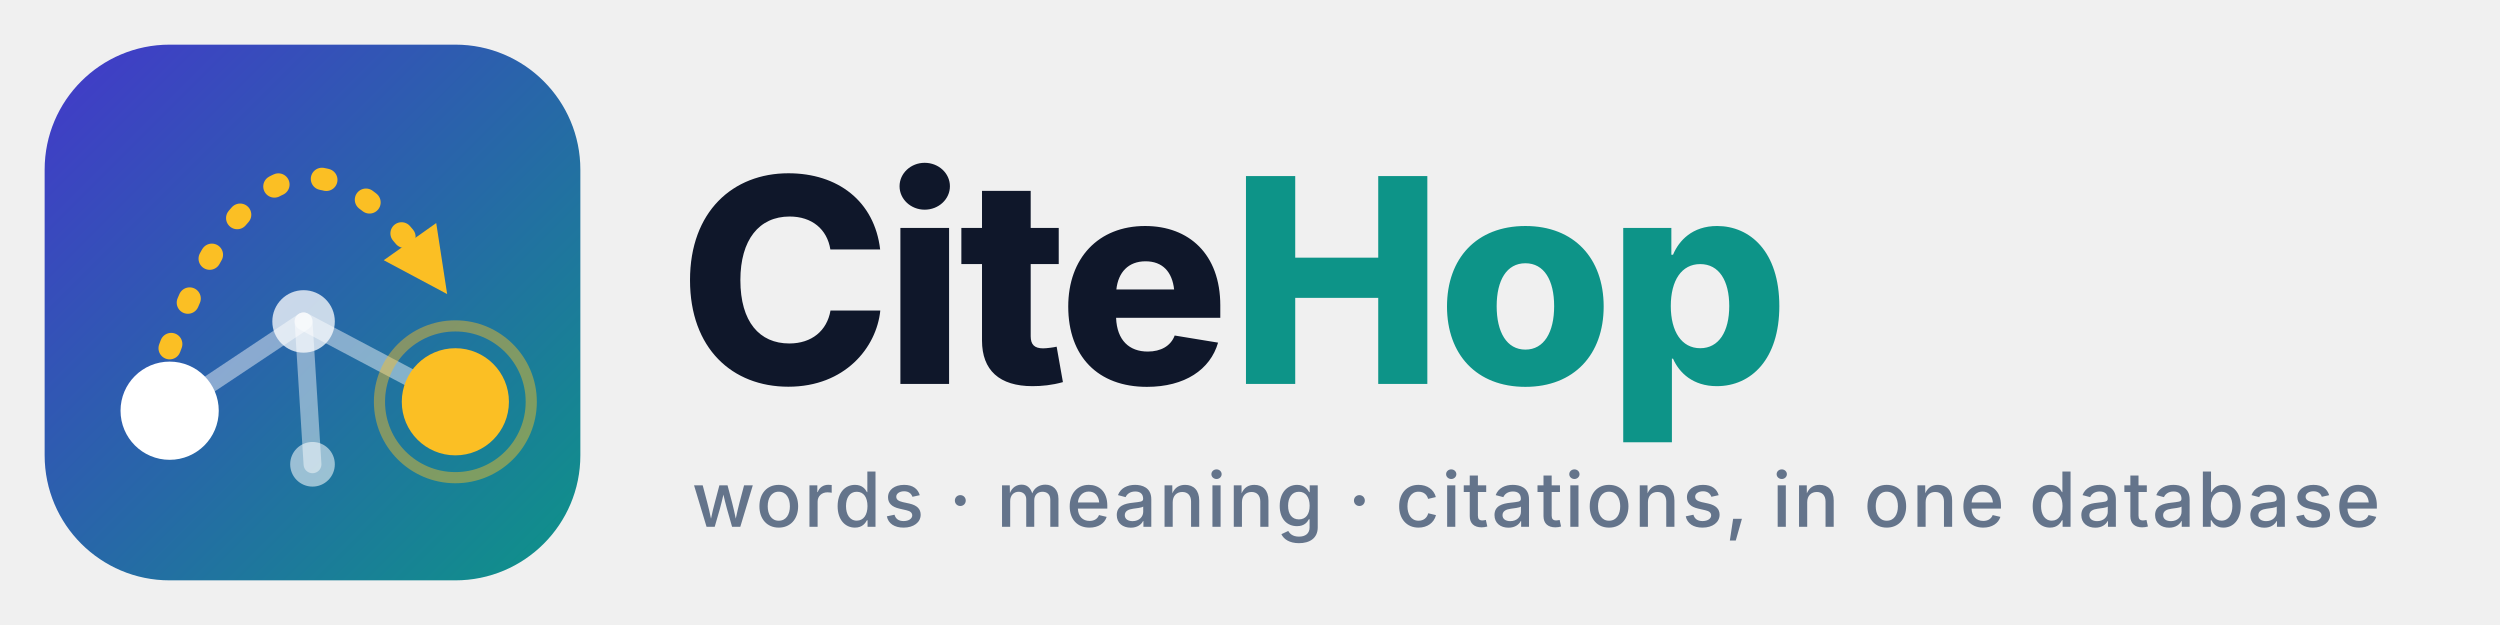
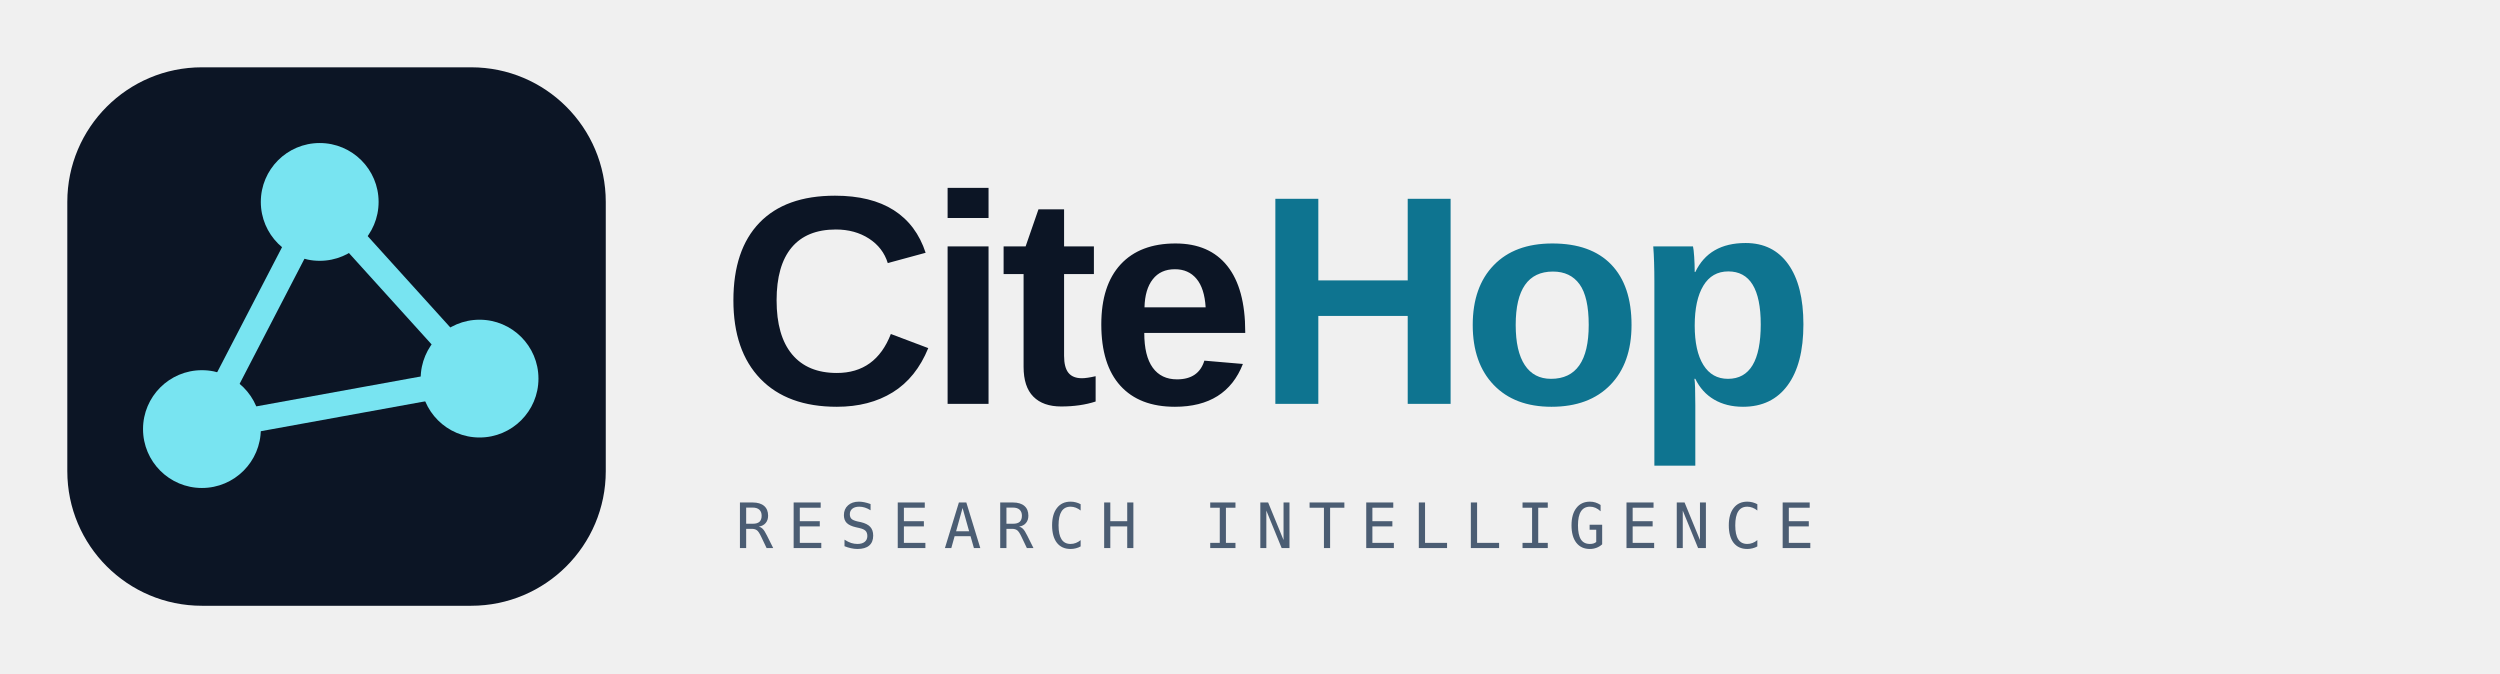
- <svg xmlns="http://www.w3.org/2000/svg" viewBox="0 0 560 140" width="560" height="140" role="img" aria-label="CiteHop">
-   <g transform="translate(10 10)">
-     <defs>
-       <linearGradient id="bg" x1="0" y1="0" x2="1" y2="1">
-         <stop offset="0" stop-color="#4338CA" />
-         <stop offset="1" stop-color="#0D9488" />
-       </linearGradient>
-       <marker id="tip" viewBox="0 0 10 10" refX="5" refY="5" markerWidth="3.6" markerHeight="3.6" orient="auto-start-reverse">
-         <path d="M1 1 L9 5 L1 9 Z" fill="#FBBF24" />
-       </marker>
-     </defs>
-     <rect width="120" height="120" rx="28" fill="url(#bg)" />
-     <g stroke="#FFFFFF" stroke-opacity="0.45" stroke-width="4" stroke-linecap="round">
-       <line x1="28" y1="82" x2="58" y2="62" />
-       <line x1="58" y1="62" x2="92" y2="80" />
-       <line x1="58" y1="62" x2="60" y2="94" />
+ <svg xmlns="http://www.w3.org/2000/svg" viewBox="0 0 520 140" width="520" height="140" fill="none" role="img" aria-label="CiteHop">
+   <g transform="translate(14 14) scale(1.75)">
+     <rect width="64" height="64" rx="16" fill="#0c1525" />
+     <path d="M16 43L30 16L49 37L16 43" stroke="#78e4f1" stroke-width="3" />
+     <g fill="#78e4f1">
+       <circle cx="16" cy="43" r="7" />
+       <circle cx="30" cy="16" r="7" />
+       <circle cx="49" cy="37" r="7" />
    </g>
-     <path d="M28 68 Q 52 2 86 50" fill="none" stroke="#FBBF24" stroke-width="5" stroke-linecap="round" stroke-dasharray="1 10" marker-end="url(#tip)" />
-     <circle cx="28" cy="82" r="11" fill="#FFFFFF" />
-     <circle cx="58" cy="62" r="7" fill="#FFFFFF" fill-opacity="0.75" />
-     <circle cx="60" cy="94" r="5" fill="#FFFFFF" fill-opacity="0.55" />
-     <circle cx="92" cy="80" r="12" fill="#FBBF24" />
-     <circle cx="92" cy="80" r="17" fill="none" stroke="#FBBF24" stroke-opacity="0.45" stroke-width="2.5" />
  </g>
-   <text x="152" y="86" font-family="Inter, 'Segoe UI', 'Helvetica Neue', Arial, sans-serif" font-size="64" font-weight="800" letter-spacing="-1.5" fill="#0F172A">Cite<tspan fill="#0D9488">Hop</tspan>
+   <text x="150" y="84" font-family="Arial, Helvetica, sans-serif" font-size="62" font-weight="700" letter-spacing="-2" fill="#0c1525">Cite<tspan fill="#0e7490">Hop</tspan>
  </text>
-   <text x="155" y="118" font-family="Inter, 'Segoe UI', 'Helvetica Neue', Arial, sans-serif" font-size="17" font-weight="500" letter-spacing="0.5" fill="#64748B">words · meaning · citations, in one database</text>
+   <text x="153" y="114" font-family="ui-monospace, Menlo, monospace" font-size="13" letter-spacing="3" fill="#4b5d73">RESEARCH INTELLIGENCE</text>
</svg>
